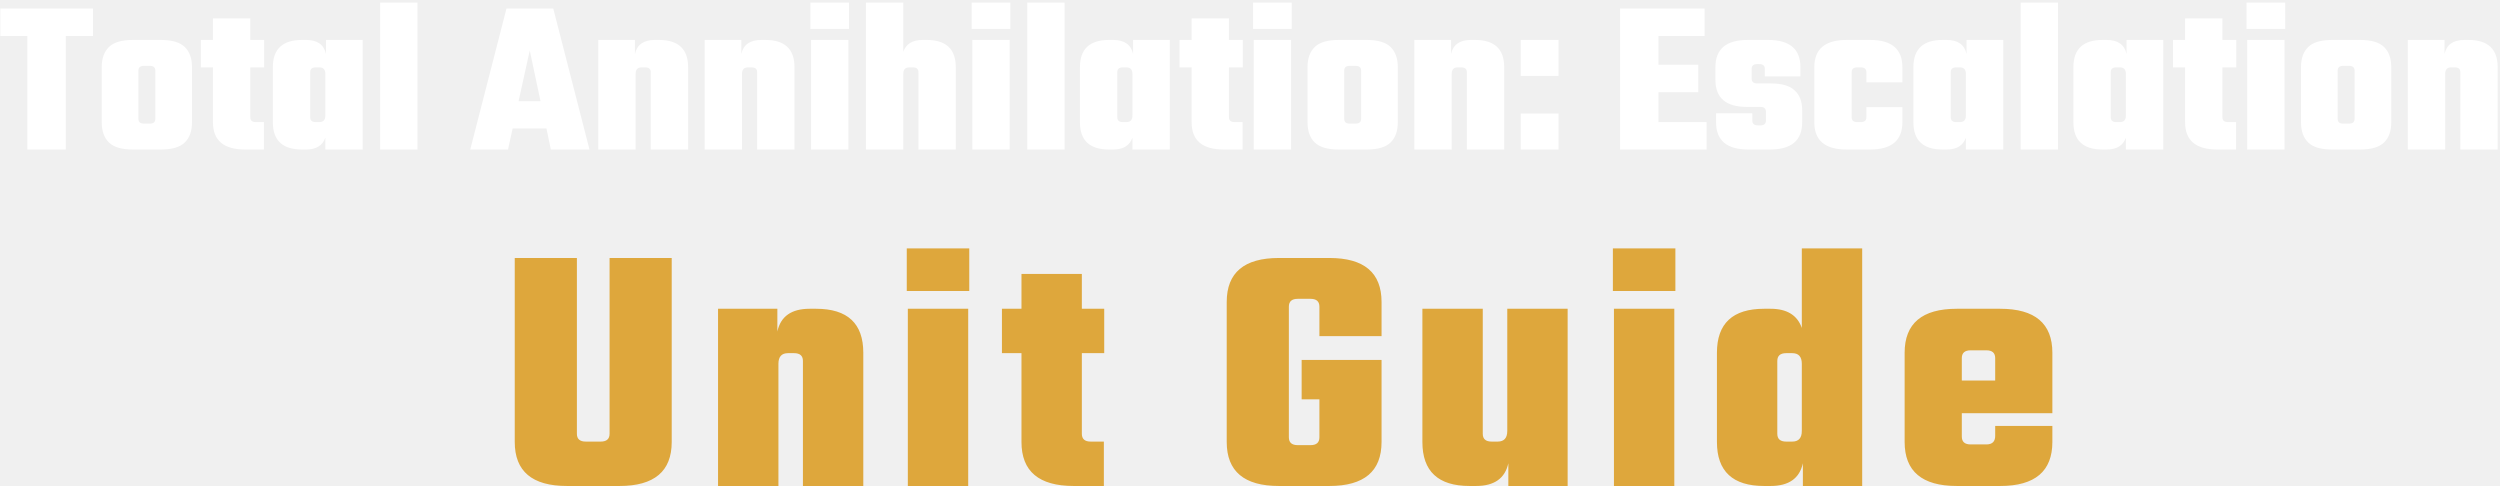
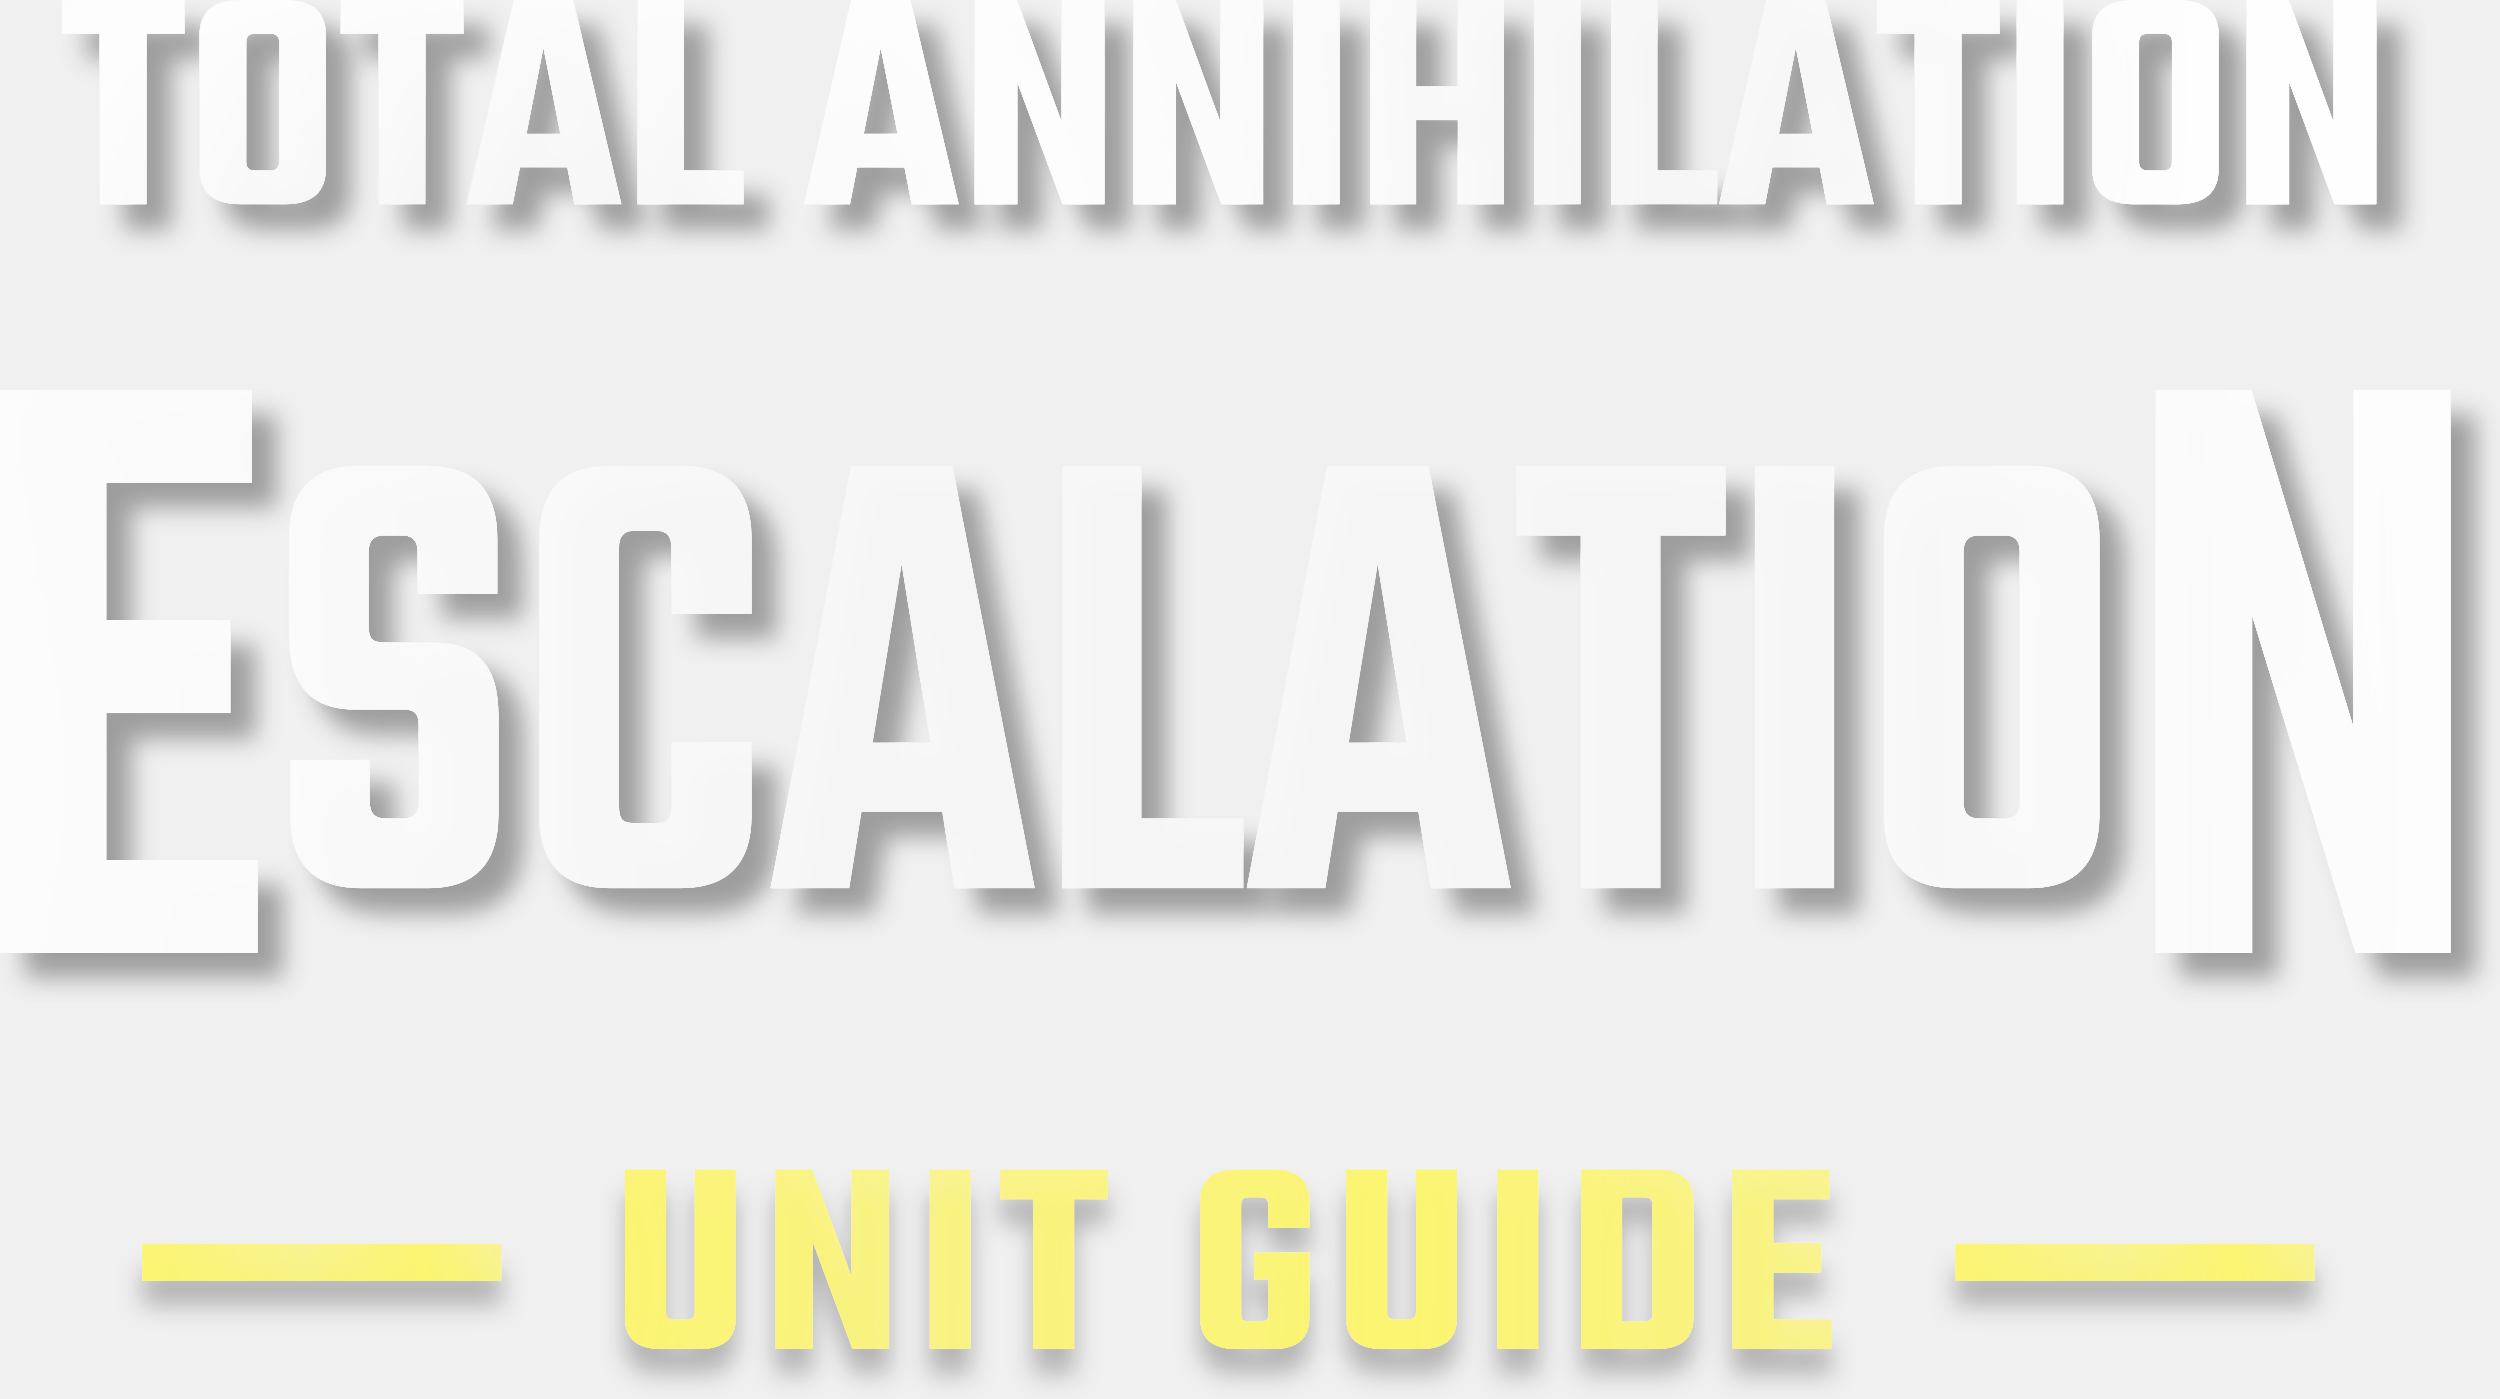
- <svg xmlns="http://www.w3.org/2000/svg" width="535" height="104" viewBox="0 0 535 104" fill="none">
-   <path d="M19.907 1.826V7.701H14.079V32H5.854V7.701H0.073V1.826H19.907ZM28.445 8.547H34.413C36.795 8.547 38.502 9.048 39.536 10.051C40.571 11.054 41.087 12.495 41.087 14.375V26.172C41.087 28.052 40.571 29.493 39.536 30.496C38.502 31.499 36.795 32 34.413 32H28.445C26.063 32 24.355 31.499 23.322 30.496C22.288 29.493 21.77 28.052 21.77 26.172V14.375C21.77 12.495 22.288 11.054 23.322 10.051C24.355 9.048 26.063 8.547 28.445 8.547ZM33.239 25.42V15.127C33.239 14.438 32.847 14.093 32.063 14.093H30.794C30.011 14.093 29.619 14.438 29.619 15.127V25.42C29.619 26.109 30.011 26.454 30.794 26.454H32.063C32.847 26.454 33.239 26.109 33.239 25.42ZM56.524 14.422H53.563V25.091C53.563 25.78 53.955 26.125 54.738 26.125H56.477V32H52.482C47.876 32 45.573 30.057 45.573 26.172V14.422H42.988V8.547H45.573V3.941H53.563V8.547H56.524V14.422ZM69.766 8.547H77.615V32H69.625V29.462C69.03 31.154 67.651 32 65.489 32H64.643C60.476 32 58.392 30.057 58.392 26.172V14.375C58.392 10.49 60.476 8.547 64.643 8.547H65.489C67.902 8.547 69.327 9.55 69.766 11.555V8.547ZM67.557 26.125H68.356C69.202 26.125 69.625 25.655 69.625 24.715V15.832C69.625 14.892 69.202 14.422 68.356 14.422H67.557C66.774 14.422 66.382 14.767 66.382 15.456V25.091C66.382 25.78 66.774 26.125 67.557 26.125ZM89.342 32H81.352V0.557H89.342V32ZM117.88 32L116.94 27.488H109.702L108.715 32H100.631L108.386 1.826H118.397L126.152 32H117.88ZM110.971 21.66H115.671L113.368 10.803L110.971 21.66ZM140.157 8.547H141.003C145.17 8.547 147.254 10.49 147.254 14.375V32H139.264V15.456C139.264 14.767 138.872 14.422 138.089 14.422H137.29C136.444 14.422 136.021 14.892 136.021 15.832V32H128.031V8.547H135.88V11.555C136.319 9.55 137.744 8.547 140.157 8.547ZM162.923 8.547H163.769C167.936 8.547 170.02 10.49 170.02 14.375V32H162.03V15.456C162.03 14.767 161.638 14.422 160.855 14.422H160.056C159.21 14.422 158.787 14.892 158.787 15.832V32H150.797V8.547H158.646V11.555C159.084 9.55 160.51 8.547 162.923 8.547ZM173.421 6.197V0.557H181.693V6.197H173.421ZM181.552 32H173.562V8.547H181.552V32ZM197.438 8.547H198.284C202.451 8.547 204.535 10.49 204.535 14.375V32H196.545V15.456C196.545 14.767 196.153 14.422 195.37 14.422H194.571C193.725 14.422 193.302 14.892 193.302 15.832V32H185.312V0.557H193.302V11.085C193.897 9.393 195.276 8.547 197.438 8.547ZM207.937 6.197V0.557H216.209V6.197H207.937ZM216.068 32H208.078V8.547H216.068V32ZM227.818 32H219.828V0.557H227.818V32ZM242.482 8.547H250.331V32H242.341V29.462C241.745 31.154 240.367 32 238.205 32H237.359C233.191 32 231.108 30.057 231.108 26.172V14.375C231.108 10.49 233.191 8.547 237.359 8.547H238.205C240.617 8.547 242.043 9.55 242.482 11.555V8.547ZM240.273 26.125H241.072C241.918 26.125 242.341 25.655 242.341 24.715V15.832C242.341 14.892 241.918 14.422 241.072 14.422H240.273C239.489 14.422 239.098 14.767 239.098 15.456V25.091C239.098 25.78 239.489 26.125 240.273 26.125ZM265.959 14.422H262.998V25.091C262.998 25.78 263.39 26.125 264.173 26.125H265.912V32H261.917C257.311 32 255.008 30.057 255.008 26.172V14.422H252.423V8.547H255.008V3.941H262.998V8.547H265.959V14.422ZM268.156 6.197V0.557H276.428V6.197H268.156ZM276.287 32H268.297V8.547H276.287V32ZM286.486 8.547H292.455C294.836 8.547 296.544 9.048 297.578 10.051C298.612 11.054 299.129 12.495 299.129 14.375V26.172C299.129 28.052 298.612 29.493 297.578 30.496C296.544 31.499 294.836 32 292.455 32H286.486C284.104 32 282.397 31.499 281.363 30.496C280.329 29.493 279.812 28.052 279.812 26.172V14.375C279.812 12.495 280.329 11.054 281.363 10.051C282.397 9.048 284.104 8.547 286.486 8.547ZM291.28 25.42V15.127C291.28 14.438 290.888 14.093 290.105 14.093H288.836C288.052 14.093 287.661 14.438 287.661 15.127V25.42C287.661 26.109 288.052 26.454 288.836 26.454H290.105C290.888 26.454 291.28 26.109 291.28 25.42ZM314.8 8.547H315.646C319.814 8.547 321.897 10.49 321.897 14.375V32H313.907V15.456C313.907 14.767 313.516 14.422 312.732 14.422H311.933C311.087 14.422 310.664 14.892 310.664 15.832V32H302.674V8.547H310.523V11.555C310.962 9.55 312.388 8.547 314.8 8.547ZM325.44 32V24.292H333.524V32H325.44ZM325.44 16.255V8.547H333.524V16.255H325.44ZM354.916 26.125H365.209V32H346.691V1.826H364.786V7.701H354.916V13.858H363.423V19.733H354.916V26.125ZM377.909 25.796V23.916C377.909 23.227 377.518 22.882 376.734 22.882H373.867C369.355 22.882 367.099 20.955 367.099 17.101V14.375C367.099 10.49 369.402 8.547 374.008 8.547H378.379C382.985 8.547 385.288 10.49 385.288 14.375V16.349H377.674V14.751C377.674 14.062 377.283 13.717 376.499 13.717H376.029C375.246 13.717 374.854 14.062 374.854 14.751V16.819C374.854 17.508 375.246 17.853 376.029 17.853H378.896C381.309 17.853 383.032 18.354 384.066 19.357C385.132 20.328 385.664 21.738 385.664 23.587V26.172C385.664 30.057 383.361 32 378.755 32H374.149C369.543 32 367.24 30.057 367.24 26.172V24.245H374.995V25.796C374.995 26.485 375.387 26.83 376.17 26.83H376.734C377.518 26.83 377.909 26.485 377.909 25.796ZM407.111 17.618H399.403V15.456C399.403 14.767 399.011 14.422 398.228 14.422H397.429C396.646 14.422 396.254 14.767 396.254 15.456V25.091C396.254 25.78 396.646 26.125 397.429 26.125H398.228C399.011 26.125 399.403 25.78 399.403 25.091V22.929H407.111V26.172C407.111 30.057 404.808 32 400.202 32H395.173C390.567 32 388.264 30.057 388.264 26.172V14.375C388.264 10.49 390.567 8.547 395.173 8.547H400.202C404.808 8.547 407.111 10.49 407.111 14.375V17.618ZM420.843 8.547H428.692V32H420.702V29.462C420.107 31.154 418.728 32 416.566 32H415.72C411.553 32 409.469 30.057 409.469 26.172V14.375C409.469 10.49 411.553 8.547 415.72 8.547H416.566C418.979 8.547 420.404 9.55 420.843 11.555V8.547ZM418.634 26.125H419.433C420.279 26.125 420.702 25.655 420.702 24.715V15.832C420.702 14.892 420.279 14.422 419.433 14.422H418.634C417.851 14.422 417.459 14.767 417.459 15.456V25.091C417.459 25.78 417.851 26.125 418.634 26.125ZM440.419 32H432.429V0.557H440.419V32ZM455.083 8.547H462.932V32H454.942V29.462C454.347 31.154 452.968 32 450.806 32H449.96C445.793 32 443.709 30.057 443.709 26.172V14.375C443.709 10.49 445.793 8.547 449.96 8.547H450.806C453.219 8.547 454.645 9.55 455.083 11.555V8.547ZM452.874 26.125H453.673C454.519 26.125 454.942 25.655 454.942 24.715V15.832C454.942 14.892 454.519 14.422 453.673 14.422H452.874C452.091 14.422 451.699 14.767 451.699 15.456V25.091C451.699 25.78 452.091 26.125 452.874 26.125ZM478.561 14.422H475.6V25.091C475.6 25.78 475.991 26.125 476.775 26.125H478.514V32H474.519C469.913 32 467.61 30.057 467.61 26.172V14.422H465.025V8.547H467.61V3.941H475.6V8.547H478.561V14.422ZM480.757 6.197V0.557H489.029V6.197H480.757ZM488.888 32H480.898V8.547H488.888V32ZM499.087 8.547H505.056C507.437 8.547 509.145 9.048 510.179 10.051C511.213 11.054 511.73 12.495 511.73 14.375V26.172C511.73 28.052 511.213 29.493 510.179 30.496C509.145 31.499 507.437 32 505.056 32H499.087C496.706 32 494.998 31.499 493.964 30.496C492.93 29.493 492.413 28.052 492.413 26.172V14.375C492.413 12.495 492.93 11.054 493.964 10.051C494.998 9.048 496.706 8.547 499.087 8.547ZM503.881 25.42V15.127C503.881 14.438 503.489 14.093 502.706 14.093H501.437C500.654 14.093 500.262 14.438 500.262 15.127V25.42C500.262 26.109 500.654 26.454 501.437 26.454H502.706C503.489 26.454 503.881 26.109 503.881 25.42ZM527.402 8.547H528.248C532.415 8.547 534.499 10.49 534.499 14.375V32H526.509V15.456C526.509 14.767 526.117 14.422 525.334 14.422H524.535C523.689 14.422 523.266 14.892 523.266 15.832V32H515.276V8.547H523.125V11.555C523.564 9.55 524.989 8.547 527.402 8.547Z" fill="white" />
-   <path d="M130.447 55.208H143.747V94.576C143.747 100.859 140.023 104 132.575 104H121.327C113.879 104 110.155 100.859 110.155 94.576V55.208H123.455V92.828C123.455 93.943 124.089 94.5 125.355 94.5H128.547C129.814 94.5 130.447 93.943 130.447 92.828V55.208ZM173.27 66.076H174.638C181.377 66.076 184.746 69.217 184.746 75.5V104H171.826V77.248C171.826 76.133 171.193 75.576 169.926 75.576H168.634C167.266 75.576 166.582 76.336 166.582 77.856V104H153.662V66.076H166.354V70.94C167.064 67.697 169.369 66.076 173.27 66.076ZM194.047 62.276V53.156H207.423V62.276H194.047ZM207.195 104H194.275V66.076H207.195V104ZM236.303 75.576H231.515V92.828C231.515 93.943 232.148 94.5 233.415 94.5H236.227V104H229.767C222.319 104 218.595 100.859 218.595 94.576V75.576H214.415V66.076H218.595V58.628H231.515V66.076H236.303V75.576ZM295.653 71.928H282.353V65.62C282.353 64.505 281.72 63.948 280.453 63.948H277.717C276.451 63.948 275.817 64.505 275.817 65.62V93.588C275.817 94.703 276.451 95.26 277.717 95.26H280.453C281.72 95.26 282.353 94.703 282.353 93.588V85.456H278.553V77.02H295.653V94.576C295.653 100.859 291.929 104 284.481 104H273.689C266.241 104 262.517 100.859 262.517 94.576V64.632C262.517 58.349 266.241 55.208 273.689 55.208H284.481C291.929 55.208 295.653 58.349 295.653 64.632V71.928ZM322.556 66.076H335.476V104H322.784V99.136C322.074 102.379 319.769 104 315.868 104H314.5C307.761 104 304.392 100.859 304.392 94.576V66.076H317.312V92.828C317.312 93.943 317.945 94.5 319.212 94.5H320.504C321.872 94.5 322.556 93.74 322.556 92.22V66.076ZM345.156 62.276V53.156H358.532V62.276H345.156ZM358.304 104H345.384V66.076H358.304V104ZM385.588 53.156H398.508V104H385.816V99.136C385.107 102.379 382.801 104 378.9 104H377.532C370.793 104 367.424 100.859 367.424 94.576V75.5C367.424 69.217 370.793 66.076 377.532 66.076H378.9C382.396 66.076 384.625 67.444 385.588 70.18V53.156ZM382.244 94.5H383.536C384.904 94.5 385.588 93.74 385.588 92.22V77.856C385.588 76.336 384.904 75.576 383.536 75.576H382.244C380.977 75.576 380.344 76.133 380.344 77.248V92.828C380.344 93.943 380.977 94.5 382.244 94.5ZM418.763 66.076H428.035C435.483 66.076 439.207 69.217 439.207 75.5V88.42H419.827V93.436C419.827 94.551 420.461 95.108 421.727 95.108H425.071C426.338 95.108 426.971 94.5 426.971 93.284V91.156H439.207V94.576C439.207 100.859 435.483 104 428.035 104H418.763C411.315 104 407.591 100.859 407.591 94.576V75.5C407.591 69.217 411.315 66.076 418.763 66.076ZM419.827 81.428H426.971V76.64C426.971 75.525 426.338 74.968 425.071 74.968H421.727C420.461 74.968 419.827 75.525 419.827 76.64V81.428Z" fill="#DEA73C" />
+ <svg xmlns="http://www.w3.org/2000/svg" width="404" height="226" viewBox="0 0 404 226" fill="none">
+   <g style="mix-blend-mode:hard-light">
+     <g opacity="0.9" filter="url(#filter0_d)">
+       <path d="M17.167 138.976H41.657V154H0V63H40.697V78.024H17.167V100.201H37.216V115.225H17.167V138.976Z" fill="url(#paint0_radial)" />
+       <path d="M67.67 129.57V117.229C67.67 116.299 67.49 115.655 67.13 115.298C66.77 114.868 66.139 114.654 65.239 114.654H57.316C50.233 114.654 46.691 110.648 46.691 102.635V87.075C46.691 79.205 50.473 75.27 58.036 75.27H69.021C76.584 75.27 80.365 79.205 80.365 87.075V95.982H67.49V89.221C67.49 87.433 66.68 86.538 65.059 86.538H61.998C60.377 86.538 59.567 87.433 59.567 89.221V101.24C59.567 102.17 59.747 102.85 60.107 103.279C60.467 103.637 61.097 103.815 61.998 103.815H69.741C73.582 103.815 76.344 104.817 78.024 106.82C79.705 108.752 80.545 111.649 80.545 115.512V131.609C80.545 139.55 76.764 143.521 69.201 143.521H58.306C50.683 143.521 46.871 139.55 46.871 131.609V122.809H59.747V129.57C59.747 131.359 60.557 132.253 62.178 132.253H65.239C66.86 132.253 67.67 131.359 67.67 129.57Z" fill="url(#paint1_radial)" />
+       <path d="M121.457 99.201H108.492V88.47C108.492 86.681 107.711 85.787 106.151 85.787H102.459C100.838 85.787 100.028 86.681 100.028 88.47V130.321C100.028 131.323 100.208 132.038 100.568 132.467C100.928 132.825 101.559 133.004 102.459 133.004H106.151C106.991 133.004 107.591 132.825 107.951 132.467C108.312 132.038 108.492 131.323 108.492 130.321V119.912H121.457V131.716C121.457 139.586 117.646 143.521 110.022 143.521H98.498C90.934 143.521 87.153 139.586 87.153 131.716V87.075C87.153 79.205 90.934 75.27 98.498 75.27H110.022C117.646 75.27 121.457 79.205 121.457 87.075V99.201Z" fill="url(#paint2_radial)" />
+       <path d="M154.248 143.521L152.268 131.18H139.212L137.231 143.521H124.536L137.501 75.27H153.888L167.214 143.521H154.248ZM141.013 120.019H150.377L145.695 91.153L141.013 120.019Z" fill="url(#paint3_radial)" />
+       <path d="M184.447 132.253H200.924V143.521H171.662V75.27H184.447V132.253Z" fill="url(#paint4_radial)" />
+       <path d="M231.185 143.521L229.204 131.18H216.149L214.168 143.521H201.473L214.438 75.27H230.825L244.151 143.521H231.185ZM217.95 120.019H227.314L222.632 91.153L217.95 120.019Z" fill="url(#paint5_radial)" />
+       <path d="M278.851 75.27V86.538H268.317V143.521H255.441V86.538H244.997V75.27H278.851Z" fill="url(#paint6_radial)" />
+       <path d="M283.6 75.27H296.385V143.521H283.6V75.27Z" fill="url(#paint7_radial)" />
+       <path d="M315.859 75.27H327.924C335.487 75.27 339.269 79.205 339.269 87.075V131.609C339.269 139.55 335.487 143.521 327.924 143.521H315.859C308.236 143.521 304.424 139.55 304.424 131.609V87.075C304.424 79.205 308.236 75.27 315.859 75.27ZM326.393 129.57V89.221C326.393 87.433 325.613 86.538 324.052 86.538H319.73C318.11 86.538 317.299 87.433 317.299 89.221V129.57C317.299 131.359 318.11 132.253 319.73 132.253H324.052C325.613 132.253 326.393 131.359 326.393 129.57Z" fill="url(#paint8_radial)" />
+       <path d="M380.273 63H396V154H380.634L363.946 99.486V154H348.34V63H363.826L380.273 117.371V63Z" fill="url(#paint9_radial)" />
+     </g>
+     <g opacity="0.9" filter="url(#filter1_d)">
+       <path d="M29.833 0V5.448H23.662V33H16.119V5.448H10V0H29.833Z" fill="url(#paint10_radial)" />
+       <path d="M38.945 0H46.013C50.444 0 52.66 1.903 52.66 5.708V27.241C52.66 31.08 50.444 33 46.013 33H38.945C34.479 33 32.246 31.08 32.246 27.241V5.708C32.246 1.903 34.479 0 38.945 0ZM45.117 26.255V6.745C45.117 5.88 44.659 5.448 43.745 5.448H41.213C40.264 5.448 39.789 5.88 39.789 6.745V26.255C39.789 27.119 40.264 27.552 41.213 27.552H43.745C44.659 27.552 45.117 27.119 45.117 26.255Z" fill="url(#paint11_radial)" />
+       <path d="M74.906 0V5.448H68.734V33H61.191V5.448H55.073V0H74.906Z" fill="url(#paint12_radial)" />
+       <path d="M92.827 33L91.666 27.033H84.018L82.857 33H75.42L83.016 0H92.616L100.422 33H92.827ZM85.073 21.637H90.558L87.816 7.679L85.073 21.637Z" fill="url(#paint13_radial)" />
+       <path d="M110.518 27.552H120.171V33H103.028V0H110.518V27.552Z" fill="url(#paint14_radial)" />
+       <path d="M147.326 33L146.166 27.033H138.517L137.357 33H129.919L137.515 0H147.115L154.922 33H147.326ZM139.572 21.637H145.058L142.315 7.679L139.572 21.637Z" fill="url(#paint15_radial)" />
+       <path d="M171.558 0H178.468V33H171.717L164.385 13.231V33H157.527V0H164.332L171.558 19.717V0Z" fill="url(#paint16_radial)" />
+       <path d="M197.211 0H204.121V33H197.369L190.037 13.231V33H183.18V0H189.985L197.211 19.717V0Z" fill="url(#paint17_radial)" />
+       <path d="M208.991 0H216.482V33H208.991V0Z" fill="url(#paint18_radial)" />
+       <path d="M235.591 0H243.029V33H235.591V19.406H228.839V33H221.402V0H228.839V13.957H235.591V0Z" fill="url(#paint19_radial)" />
+       <path d="M247.934 0H255.424V33H247.934V0Z" fill="url(#paint20_radial)" />
+       <path d="M267.835 27.552H277.488V33H260.345V0H267.835V27.552Z" fill="url(#paint21_radial)" />
+       <path d="M295.216 33L294.056 27.033H286.407L285.247 33H277.809L285.405 0H295.005L302.812 33H295.216ZM287.462 21.637H292.948L290.205 7.679L287.462 21.637Z" fill="url(#paint22_radial)" />
+       <path d="M323.141 0V5.448H316.969V33H309.426V5.448H303.308V0H323.141Z" fill="url(#paint23_radial)" />
+       <path d="M325.923 0H333.413V33H325.923V0Z" fill="url(#paint24_radial)" />
+       <path d="M344.821 0H351.89C356.32 0 358.536 1.903 358.536 5.708V27.241C358.536 31.08 356.32 33 351.89 33H344.821C340.355 33 338.122 31.08 338.122 27.241V5.708C338.122 1.903 340.355 0 344.821 0ZM350.993 26.255V6.745C350.993 5.88 350.536 5.448 349.621 5.448H347.09C346.14 5.448 345.665 5.88 345.665 6.745V26.255C345.665 27.119 346.14 27.552 347.09 27.552H349.621C350.536 27.552 350.993 27.119 350.993 26.255Z" fill="url(#paint25_radial)" />
+       <path d="M377.09 0H384V33H377.248L369.916 13.231V33H363.059V0H369.863L377.09 19.717V0Z" fill="url(#paint26_radial)" />
+     </g>
+     <g filter="url(#filter2_d)">
+       <path d="M112.286 189H118.9V212.939C118.9 216.313 116.942 218 113.026 218H106.828C102.943 218 101 216.313 101 212.939V189H107.614V212.072C107.614 212.832 108.015 213.212 108.817 213.212H111.037C111.869 213.212 112.286 212.832 112.286 212.072V189Z" fill="url(#paint27_radial)" />
+       <path d="M137.614 189H143.673V218H137.753L131.324 200.627V218H125.311V189H131.277L137.614 206.327V189Z" fill="url(#paint28_radial)" />
+       <path d="M150.256 189H156.824V218H150.256V189Z" fill="url(#paint29_radial)" />
+       <path d="M178.992 189V193.788H173.581V218H166.966V193.788H161.601V189H178.992Z" fill="url(#paint30_radial)" />
+       <path d="M211.575 198.393H204.961V194.608C204.961 193.849 204.545 193.469 203.712 193.469H201.816C200.983 193.469 200.567 193.849 200.567 194.608V212.392C200.567 212.817 200.659 213.121 200.844 213.303C201.029 213.455 201.353 213.531 201.816 213.531H203.712C204.175 213.531 204.498 213.455 204.683 213.303C204.868 213.121 204.961 212.817 204.961 212.392V206.737H202.648V202.406H211.575V212.984C211.575 216.328 209.632 218 205.747 218H199.781C195.895 218 193.953 216.328 193.953 212.984V194.016C193.953 190.672 195.895 189 199.781 189H205.747C209.632 189 211.575 190.672 211.575 194.016V198.393Z" fill="url(#paint31_radial)" />
+       <path d="M228.83 189H235.444V212.939C235.444 216.313 233.486 218 229.57 218H223.372C219.487 218 217.544 216.313 217.544 212.939V189H224.158V212.072C224.158 212.832 224.559 213.212 225.361 213.212H227.581C228.414 213.212 228.83 212.832 228.83 212.072V189Z" fill="url(#paint32_radial)" />
+       <path d="M241.994 189H248.562V218H241.994V189Z" fill="url(#paint33_radial)" />
+       <path d="M255.513 189H267.77C271.686 189 273.644 190.672 273.644 194.016V212.939C273.644 216.313 271.686 218 267.77 218H255.513V189ZM267.03 212.392V194.608C267.03 193.849 266.613 193.469 265.781 193.469H262.127V213.531H265.781C266.613 213.531 267.03 213.151 267.03 212.392Z" fill="url(#paint34_radial)" />
+       <path d="M286.564 213.212H296V218H279.95V189H295.63V193.788H286.564V200.855H294.289V205.643H286.564V213.212Z" fill="url(#paint35_radial)" />
+     </g>
+     <g filter="url(#filter3_d)">
+       <rect x="316" y="201" width="58" height="6" fill="url(#paint36_radial)" />
+     </g>
+     <g filter="url(#filter4_d)">
+       <rect x="23" y="201" width="58" height="6" fill="url(#paint37_radial)" />
+     </g>
+   </g>
+   <defs>
+     <filter id="filter0_d" x="0" y="63" width="404" height="99" filterUnits="userSpaceOnUse" color-interpolation-filters="sRGB">
+       <feFlood flood-opacity="0" result="BackgroundImageFix" />
+       <feColorMatrix in="SourceAlpha" type="matrix" values="0 0 0 0 0 0 0 0 0 0 0 0 0 0 0 0 0 0 127 0" />
+       <feOffset dx="4" dy="4" />
+       <feGaussianBlur stdDeviation="2" />
+       <feColorMatrix type="matrix" values="0 0 0 0 0 0 0 0 0 0 0 0 0 0 0 0 0 0 0.38 0" />
+       <feBlend mode="normal" in2="BackgroundImageFix" result="effect1_dropShadow" />
+       <feBlend mode="normal" in="SourceGraphic" in2="effect1_dropShadow" result="shape" />
+     </filter>
+     <filter id="filter1_d" x="10" y="0" width="382" height="41" filterUnits="userSpaceOnUse" color-interpolation-filters="sRGB">
+       <feFlood flood-opacity="0" result="BackgroundImageFix" />
+       <feColorMatrix in="SourceAlpha" type="matrix" values="0 0 0 0 0 0 0 0 0 0 0 0 0 0 0 0 0 0 127 0" />
+       <feOffset dx="4" dy="4" />
+       <feGaussianBlur stdDeviation="2" />
+       <feColorMatrix type="matrix" values="0 0 0 0 0 0 0 0 0 0 0 0 0 0 0 0 0 0 0.38 0" />
+       <feBlend mode="normal" in2="BackgroundImageFix" result="effect1_dropShadow" />
+       <feBlend mode="normal" in="SourceGraphic" in2="effect1_dropShadow" result="shape" />
+     </filter>
+     <filter id="filter2_d" x="97" y="189" width="203" height="37" filterUnits="userSpaceOnUse" color-interpolation-filters="sRGB">
+       <feFlood flood-opacity="0" result="BackgroundImageFix" />
+       <feColorMatrix in="SourceAlpha" type="matrix" values="0 0 0 0 0 0 0 0 0 0 0 0 0 0 0 0 0 0 127 0" />
+       <feOffset dy="4" />
+       <feGaussianBlur stdDeviation="2" />
+       <feColorMatrix type="matrix" values="0 0 0 0 0 0 0 0 0 0 0 0 0 0 0 0 0 0 0.25 0" />
+       <feBlend mode="normal" in2="BackgroundImageFix" result="effect1_dropShadow" />
+       <feBlend mode="normal" in="SourceGraphic" in2="effect1_dropShadow" result="shape" />
+     </filter>
+     <filter id="filter3_d" x="312" y="201" width="66" height="14" filterUnits="userSpaceOnUse" color-interpolation-filters="sRGB">
+       <feFlood flood-opacity="0" result="BackgroundImageFix" />
+       <feColorMatrix in="SourceAlpha" type="matrix" values="0 0 0 0 0 0 0 0 0 0 0 0 0 0 0 0 0 0 127 0" />
+       <feOffset dy="4" />
+       <feGaussianBlur stdDeviation="2" />
+       <feColorMatrix type="matrix" values="0 0 0 0 0 0 0 0 0 0 0 0 0 0 0 0 0 0 0.25 0" />
+       <feBlend mode="normal" in2="BackgroundImageFix" result="effect1_dropShadow" />
+       <feBlend mode="normal" in="SourceGraphic" in2="effect1_dropShadow" result="shape" />
+     </filter>
+     <filter id="filter4_d" x="19" y="201" width="66" height="14" filterUnits="userSpaceOnUse" color-interpolation-filters="sRGB">
+       <feFlood flood-opacity="0" result="BackgroundImageFix" />
+       <feColorMatrix in="SourceAlpha" type="matrix" values="0 0 0 0 0 0 0 0 0 0 0 0 0 0 0 0 0 0 127 0" />
+       <feOffset dy="4" />
+       <feGaussianBlur stdDeviation="2" />
+       <feColorMatrix type="matrix" values="0 0 0 0 0 0 0 0 0 0 0 0 0 0 0 0 0 0 0.25 0" />
+       <feBlend mode="normal" in2="BackgroundImageFix" result="effect1_dropShadow" />
+       <feBlend mode="normal" in="SourceGraphic" in2="effect1_dropShadow" result="shape" />
+     </filter>
+     <radialGradient id="paint0_radial" cx="0" cy="0" r="1" gradientUnits="userSpaceOnUse" gradientTransform="translate(-27.1348 125.635) scale(428.93 678.255)">
+       <stop stop-color="white" />
+       <stop offset="0.392" stop-color="white" stop-opacity="0.517" />
+       <stop offset="0.695" stop-color="white" stop-opacity="0.517" />
+       <stop offset="1" stop-color="white" />
+     </radialGradient>
+     <radialGradient id="paint1_radial" cx="0" cy="0" r="1" gradientUnits="userSpaceOnUse" gradientTransform="translate(-27.1348 125.635) scale(428.93 678.255)">
+       <stop stop-color="white" />
+       <stop offset="0.392" stop-color="white" stop-opacity="0.517" />
+       <stop offset="0.695" stop-color="white" stop-opacity="0.517" />
+       <stop offset="1" stop-color="white" />
+     </radialGradient>
+     <radialGradient id="paint2_radial" cx="0" cy="0" r="1" gradientUnits="userSpaceOnUse" gradientTransform="translate(-27.1348 125.635) scale(428.93 678.255)">
+       <stop stop-color="white" />
+       <stop offset="0.392" stop-color="white" stop-opacity="0.517" />
+       <stop offset="0.695" stop-color="white" stop-opacity="0.517" />
+       <stop offset="1" stop-color="white" />
+     </radialGradient>
+     <radialGradient id="paint3_radial" cx="0" cy="0" r="1" gradientUnits="userSpaceOnUse" gradientTransform="translate(-27.1348 125.635) scale(428.93 678.255)">
+       <stop stop-color="white" />
+       <stop offset="0.392" stop-color="white" stop-opacity="0.517" />
+       <stop offset="0.695" stop-color="white" stop-opacity="0.517" />
+       <stop offset="1" stop-color="white" />
+     </radialGradient>
+     <radialGradient id="paint4_radial" cx="0" cy="0" r="1" gradientUnits="userSpaceOnUse" gradientTransform="translate(-27.1348 125.635) scale(428.93 678.255)">
+       <stop stop-color="white" />
+       <stop offset="0.392" stop-color="white" stop-opacity="0.517" />
+       <stop offset="0.695" stop-color="white" stop-opacity="0.517" />
+       <stop offset="1" stop-color="white" />
+     </radialGradient>
+     <radialGradient id="paint5_radial" cx="0" cy="0" r="1" gradientUnits="userSpaceOnUse" gradientTransform="translate(-27.1348 125.635) scale(428.93 678.255)">
+       <stop stop-color="white" />
+       <stop offset="0.392" stop-color="white" stop-opacity="0.517" />
+       <stop offset="0.695" stop-color="white" stop-opacity="0.517" />
+       <stop offset="1" stop-color="white" />
+     </radialGradient>
+     <radialGradient id="paint6_radial" cx="0" cy="0" r="1" gradientUnits="userSpaceOnUse" gradientTransform="translate(-27.1348 125.635) scale(428.93 678.255)">
+       <stop stop-color="white" />
+       <stop offset="0.392" stop-color="white" stop-opacity="0.517" />
+       <stop offset="0.695" stop-color="white" stop-opacity="0.517" />
+       <stop offset="1" stop-color="white" />
+     </radialGradient>
+     <radialGradient id="paint7_radial" cx="0" cy="0" r="1" gradientUnits="userSpaceOnUse" gradientTransform="translate(-27.1348 125.635) scale(428.93 678.255)">
+       <stop stop-color="white" />
+       <stop offset="0.392" stop-color="white" stop-opacity="0.517" />
+       <stop offset="0.695" stop-color="white" stop-opacity="0.517" />
+       <stop offset="1" stop-color="white" />
+     </radialGradient>
+     <radialGradient id="paint8_radial" cx="0" cy="0" r="1" gradientUnits="userSpaceOnUse" gradientTransform="translate(-27.1348 125.635) scale(428.93 678.255)">
+       <stop stop-color="white" />
+       <stop offset="0.392" stop-color="white" stop-opacity="0.517" />
+       <stop offset="0.695" stop-color="white" stop-opacity="0.517" />
+       <stop offset="1" stop-color="white" />
+     </radialGradient>
+     <radialGradient id="paint9_radial" cx="0" cy="0" r="1" gradientUnits="userSpaceOnUse" gradientTransform="translate(-27.1348 125.635) scale(428.93 678.255)">
+       <stop stop-color="white" />
+       <stop offset="0.392" stop-color="white" stop-opacity="0.517" />
+       <stop offset="0.695" stop-color="white" stop-opacity="0.517" />
+       <stop offset="1" stop-color="white" />
+     </radialGradient>
+     <radialGradient id="paint10_radial" cx="0" cy="0" r="1" gradientUnits="userSpaceOnUse" gradientTransform="translate(71.191 62.0319) rotate(-19.9372) scale(320.633 230.754)">
+       <stop offset="0.096" stop-color="white" stop-opacity="0.517" />
+       <stop offset="0.312" stop-color="#FDFDFD" />
+       <stop offset="0.649" stop-color="white" stop-opacity="0.517" />
+       <stop offset="0.907" stop-color="white" />
+     </radialGradient>
+     <radialGradient id="paint11_radial" cx="0" cy="0" r="1" gradientUnits="userSpaceOnUse" gradientTransform="translate(71.191 62.0319) rotate(-19.9372) scale(320.633 230.754)">
+       <stop offset="0.096" stop-color="white" stop-opacity="0.517" />
+       <stop offset="0.312" stop-color="#FDFDFD" />
+       <stop offset="0.649" stop-color="white" stop-opacity="0.517" />
+       <stop offset="0.907" stop-color="white" />
+     </radialGradient>
+     <radialGradient id="paint12_radial" cx="0" cy="0" r="1" gradientUnits="userSpaceOnUse" gradientTransform="translate(71.191 62.0319) rotate(-19.9372) scale(320.633 230.754)">
+       <stop offset="0.096" stop-color="white" stop-opacity="0.517" />
+       <stop offset="0.312" stop-color="#FDFDFD" />
+       <stop offset="0.649" stop-color="white" stop-opacity="0.517" />
+       <stop offset="0.907" stop-color="white" />
+     </radialGradient>
+     <radialGradient id="paint13_radial" cx="0" cy="0" r="1" gradientUnits="userSpaceOnUse" gradientTransform="translate(71.191 62.0319) rotate(-19.9372) scale(320.633 230.754)">
+       <stop offset="0.096" stop-color="white" stop-opacity="0.517" />
+       <stop offset="0.312" stop-color="#FDFDFD" />
+       <stop offset="0.649" stop-color="white" stop-opacity="0.517" />
+       <stop offset="0.907" stop-color="white" />
+     </radialGradient>
+     <radialGradient id="paint14_radial" cx="0" cy="0" r="1" gradientUnits="userSpaceOnUse" gradientTransform="translate(71.191 62.0319) rotate(-19.9372) scale(320.633 230.754)">
+       <stop offset="0.096" stop-color="white" stop-opacity="0.517" />
+       <stop offset="0.312" stop-color="#FDFDFD" />
+       <stop offset="0.649" stop-color="white" stop-opacity="0.517" />
+       <stop offset="0.907" stop-color="white" />
+     </radialGradient>
+     <radialGradient id="paint15_radial" cx="0" cy="0" r="1" gradientUnits="userSpaceOnUse" gradientTransform="translate(71.191 62.0319) rotate(-19.9372) scale(320.633 230.754)">
+       <stop offset="0.096" stop-color="white" stop-opacity="0.517" />
+       <stop offset="0.312" stop-color="#FDFDFD" />
+       <stop offset="0.649" stop-color="white" stop-opacity="0.517" />
+       <stop offset="0.907" stop-color="white" />
+     </radialGradient>
+     <radialGradient id="paint16_radial" cx="0" cy="0" r="1" gradientUnits="userSpaceOnUse" gradientTransform="translate(71.191 62.0319) rotate(-19.9372) scale(320.633 230.754)">
+       <stop offset="0.096" stop-color="white" stop-opacity="0.517" />
+       <stop offset="0.312" stop-color="#FDFDFD" />
+       <stop offset="0.649" stop-color="white" stop-opacity="0.517" />
+       <stop offset="0.907" stop-color="white" />
+     </radialGradient>
+     <radialGradient id="paint17_radial" cx="0" cy="0" r="1" gradientUnits="userSpaceOnUse" gradientTransform="translate(71.191 62.0319) rotate(-19.9372) scale(320.633 230.754)">
+       <stop offset="0.096" stop-color="white" stop-opacity="0.517" />
+       <stop offset="0.312" stop-color="#FDFDFD" />
+       <stop offset="0.649" stop-color="white" stop-opacity="0.517" />
+       <stop offset="0.907" stop-color="white" />
+     </radialGradient>
+     <radialGradient id="paint18_radial" cx="0" cy="0" r="1" gradientUnits="userSpaceOnUse" gradientTransform="translate(71.191 62.0319) rotate(-19.9372) scale(320.633 230.754)">
+       <stop offset="0.096" stop-color="white" stop-opacity="0.517" />
+       <stop offset="0.312" stop-color="#FDFDFD" />
+       <stop offset="0.649" stop-color="white" stop-opacity="0.517" />
+       <stop offset="0.907" stop-color="white" />
+     </radialGradient>
+     <radialGradient id="paint19_radial" cx="0" cy="0" r="1" gradientUnits="userSpaceOnUse" gradientTransform="translate(71.191 62.0319) rotate(-19.9372) scale(320.633 230.754)">
+       <stop offset="0.096" stop-color="white" stop-opacity="0.517" />
+       <stop offset="0.312" stop-color="#FDFDFD" />
+       <stop offset="0.649" stop-color="white" stop-opacity="0.517" />
+       <stop offset="0.907" stop-color="white" />
+     </radialGradient>
+     <radialGradient id="paint20_radial" cx="0" cy="0" r="1" gradientUnits="userSpaceOnUse" gradientTransform="translate(71.191 62.0319) rotate(-19.9372) scale(320.633 230.754)">
+       <stop offset="0.096" stop-color="white" stop-opacity="0.517" />
+       <stop offset="0.312" stop-color="#FDFDFD" />
+       <stop offset="0.649" stop-color="white" stop-opacity="0.517" />
+       <stop offset="0.907" stop-color="white" />
+     </radialGradient>
+     <radialGradient id="paint21_radial" cx="0" cy="0" r="1" gradientUnits="userSpaceOnUse" gradientTransform="translate(71.191 62.0319) rotate(-19.9372) scale(320.633 230.754)">
+       <stop offset="0.096" stop-color="white" stop-opacity="0.517" />
+       <stop offset="0.312" stop-color="#FDFDFD" />
+       <stop offset="0.649" stop-color="white" stop-opacity="0.517" />
+       <stop offset="0.907" stop-color="white" />
+     </radialGradient>
+     <radialGradient id="paint22_radial" cx="0" cy="0" r="1" gradientUnits="userSpaceOnUse" gradientTransform="translate(71.191 62.0319) rotate(-19.9372) scale(320.633 230.754)">
+       <stop offset="0.096" stop-color="white" stop-opacity="0.517" />
+       <stop offset="0.312" stop-color="#FDFDFD" />
+       <stop offset="0.649" stop-color="white" stop-opacity="0.517" />
+       <stop offset="0.907" stop-color="white" />
+     </radialGradient>
+     <radialGradient id="paint23_radial" cx="0" cy="0" r="1" gradientUnits="userSpaceOnUse" gradientTransform="translate(71.191 62.0319) rotate(-19.9372) scale(320.633 230.754)">
+       <stop offset="0.096" stop-color="white" stop-opacity="0.517" />
+       <stop offset="0.312" stop-color="#FDFDFD" />
+       <stop offset="0.649" stop-color="white" stop-opacity="0.517" />
+       <stop offset="0.907" stop-color="white" />
+     </radialGradient>
+     <radialGradient id="paint24_radial" cx="0" cy="0" r="1" gradientUnits="userSpaceOnUse" gradientTransform="translate(71.191 62.0319) rotate(-19.9372) scale(320.633 230.754)">
+       <stop offset="0.096" stop-color="white" stop-opacity="0.517" />
+       <stop offset="0.312" stop-color="#FDFDFD" />
+       <stop offset="0.649" stop-color="white" stop-opacity="0.517" />
+       <stop offset="0.907" stop-color="white" />
+     </radialGradient>
+     <radialGradient id="paint25_radial" cx="0" cy="0" r="1" gradientUnits="userSpaceOnUse" gradientTransform="translate(71.191 62.0319) rotate(-19.9372) scale(320.633 230.754)">
+       <stop offset="0.096" stop-color="white" stop-opacity="0.517" />
+       <stop offset="0.312" stop-color="#FDFDFD" />
+       <stop offset="0.649" stop-color="white" stop-opacity="0.517" />
+       <stop offset="0.907" stop-color="white" />
+     </radialGradient>
+     <radialGradient id="paint26_radial" cx="0" cy="0" r="1" gradientUnits="userSpaceOnUse" gradientTransform="translate(71.191 62.0319) rotate(-19.9372) scale(320.633 230.754)">
+       <stop offset="0.096" stop-color="white" stop-opacity="0.517" />
+       <stop offset="0.312" stop-color="#FDFDFD" />
+       <stop offset="0.649" stop-color="white" stop-opacity="0.517" />
+       <stop offset="0.907" stop-color="white" />
+     </radialGradient>
+     <radialGradient id="paint27_radial" cx="0" cy="0" r="1" gradientUnits="userSpaceOnUse" gradientTransform="translate(98.6577 207.328) rotate(0.90978) scale(213.854 560.275)">
+       <stop stop-color="#DEA73C" />
+       <stop offset="0.227" stop-color="#DEA73C" stop-opacity="0.75" />
+       <stop offset="0.591" stop-color="#DEA73C" />
+       <stop offset="0.906" stop-color="#DEA73C" stop-opacity="0.75" />
+     </radialGradient>
+     <radialGradient id="paint28_radial" cx="0" cy="0" r="1" gradientUnits="userSpaceOnUse" gradientTransform="translate(98.6577 207.328) rotate(0.90978) scale(213.854 560.275)">
+       <stop stop-color="#DEA73C" />
+       <stop offset="0.227" stop-color="#DEA73C" stop-opacity="0.75" />
+       <stop offset="0.591" stop-color="#DEA73C" />
+       <stop offset="0.906" stop-color="#DEA73C" stop-opacity="0.75" />
+     </radialGradient>
+     <radialGradient id="paint29_radial" cx="0" cy="0" r="1" gradientUnits="userSpaceOnUse" gradientTransform="translate(98.6577 207.328) rotate(0.90978) scale(213.854 560.275)">
+       <stop stop-color="#DEA73C" />
+       <stop offset="0.227" stop-color="#DEA73C" stop-opacity="0.75" />
+       <stop offset="0.591" stop-color="#DEA73C" />
+       <stop offset="0.906" stop-color="#DEA73C" stop-opacity="0.75" />
+     </radialGradient>
+     <radialGradient id="paint30_radial" cx="0" cy="0" r="1" gradientUnits="userSpaceOnUse" gradientTransform="translate(98.6577 207.328) rotate(0.90978) scale(213.854 560.275)">
+       <stop stop-color="#DEA73C" />
+       <stop offset="0.227" stop-color="#DEA73C" stop-opacity="0.75" />
+       <stop offset="0.591" stop-color="#DEA73C" />
+       <stop offset="0.906" stop-color="#DEA73C" stop-opacity="0.75" />
+     </radialGradient>
+     <radialGradient id="paint31_radial" cx="0" cy="0" r="1" gradientUnits="userSpaceOnUse" gradientTransform="translate(98.6577 207.328) rotate(0.90978) scale(213.854 560.275)">
+       <stop stop-color="#DEA73C" />
+       <stop offset="0.227" stop-color="#DEA73C" stop-opacity="0.75" />
+       <stop offset="0.591" stop-color="#DEA73C" />
+       <stop offset="0.906" stop-color="#DEA73C" stop-opacity="0.75" />
+     </radialGradient>
+     <radialGradient id="paint32_radial" cx="0" cy="0" r="1" gradientUnits="userSpaceOnUse" gradientTransform="translate(98.6577 207.328) rotate(0.90978) scale(213.854 560.275)">
+       <stop stop-color="#DEA73C" />
+       <stop offset="0.227" stop-color="#DEA73C" stop-opacity="0.75" />
+       <stop offset="0.591" stop-color="#DEA73C" />
+       <stop offset="0.906" stop-color="#DEA73C" stop-opacity="0.75" />
+     </radialGradient>
+     <radialGradient id="paint33_radial" cx="0" cy="0" r="1" gradientUnits="userSpaceOnUse" gradientTransform="translate(98.6577 207.328) rotate(0.90978) scale(213.854 560.275)">
+       <stop stop-color="#DEA73C" />
+       <stop offset="0.227" stop-color="#DEA73C" stop-opacity="0.75" />
+       <stop offset="0.591" stop-color="#DEA73C" />
+       <stop offset="0.906" stop-color="#DEA73C" stop-opacity="0.75" />
+     </radialGradient>
+     <radialGradient id="paint34_radial" cx="0" cy="0" r="1" gradientUnits="userSpaceOnUse" gradientTransform="translate(98.6577 207.328) rotate(0.90978) scale(213.854 560.275)">
+       <stop stop-color="#DEA73C" />
+       <stop offset="0.227" stop-color="#DEA73C" stop-opacity="0.75" />
+       <stop offset="0.591" stop-color="#DEA73C" />
+       <stop offset="0.906" stop-color="#DEA73C" stop-opacity="0.75" />
+     </radialGradient>
+     <radialGradient id="paint35_radial" cx="0" cy="0" r="1" gradientUnits="userSpaceOnUse" gradientTransform="translate(98.6577 207.328) rotate(0.90978) scale(213.854 560.275)">
+       <stop stop-color="#DEA73C" />
+       <stop offset="0.227" stop-color="#DEA73C" stop-opacity="0.75" />
+       <stop offset="0.591" stop-color="#DEA73C" />
+       <stop offset="0.906" stop-color="#DEA73C" stop-opacity="0.75" />
+     </radialGradient>
+     <radialGradient id="paint36_radial" cx="0" cy="0" r="1" gradientUnits="userSpaceOnUse" gradientTransform="translate(315.303 204.792) rotate(0.632871) scale(63.6036 115.926)">
+       <stop stop-color="#DEA73C" />
+       <stop offset="0.425" stop-color="#DEA73C" stop-opacity="0.75" />
+       <stop offset="0.724" stop-color="#DEA73C" />
+       <stop offset="0.906" stop-color="#DEA73C" stop-opacity="0.75" />
+     </radialGradient>
+     <radialGradient id="paint37_radial" cx="0" cy="0" r="1" gradientUnits="userSpaceOnUse" gradientTransform="translate(22.3033 204.792) rotate(0.632871) scale(63.6036 115.926)">
+       <stop stop-color="#DEA73C" />
+       <stop offset="0.425" stop-color="#DEA73C" stop-opacity="0.75" />
+       <stop offset="0.724" stop-color="#DEA73C" />
+       <stop offset="0.906" stop-color="#DEA73C" stop-opacity="0.75" />
+     </radialGradient>
+   </defs>
</svg>
